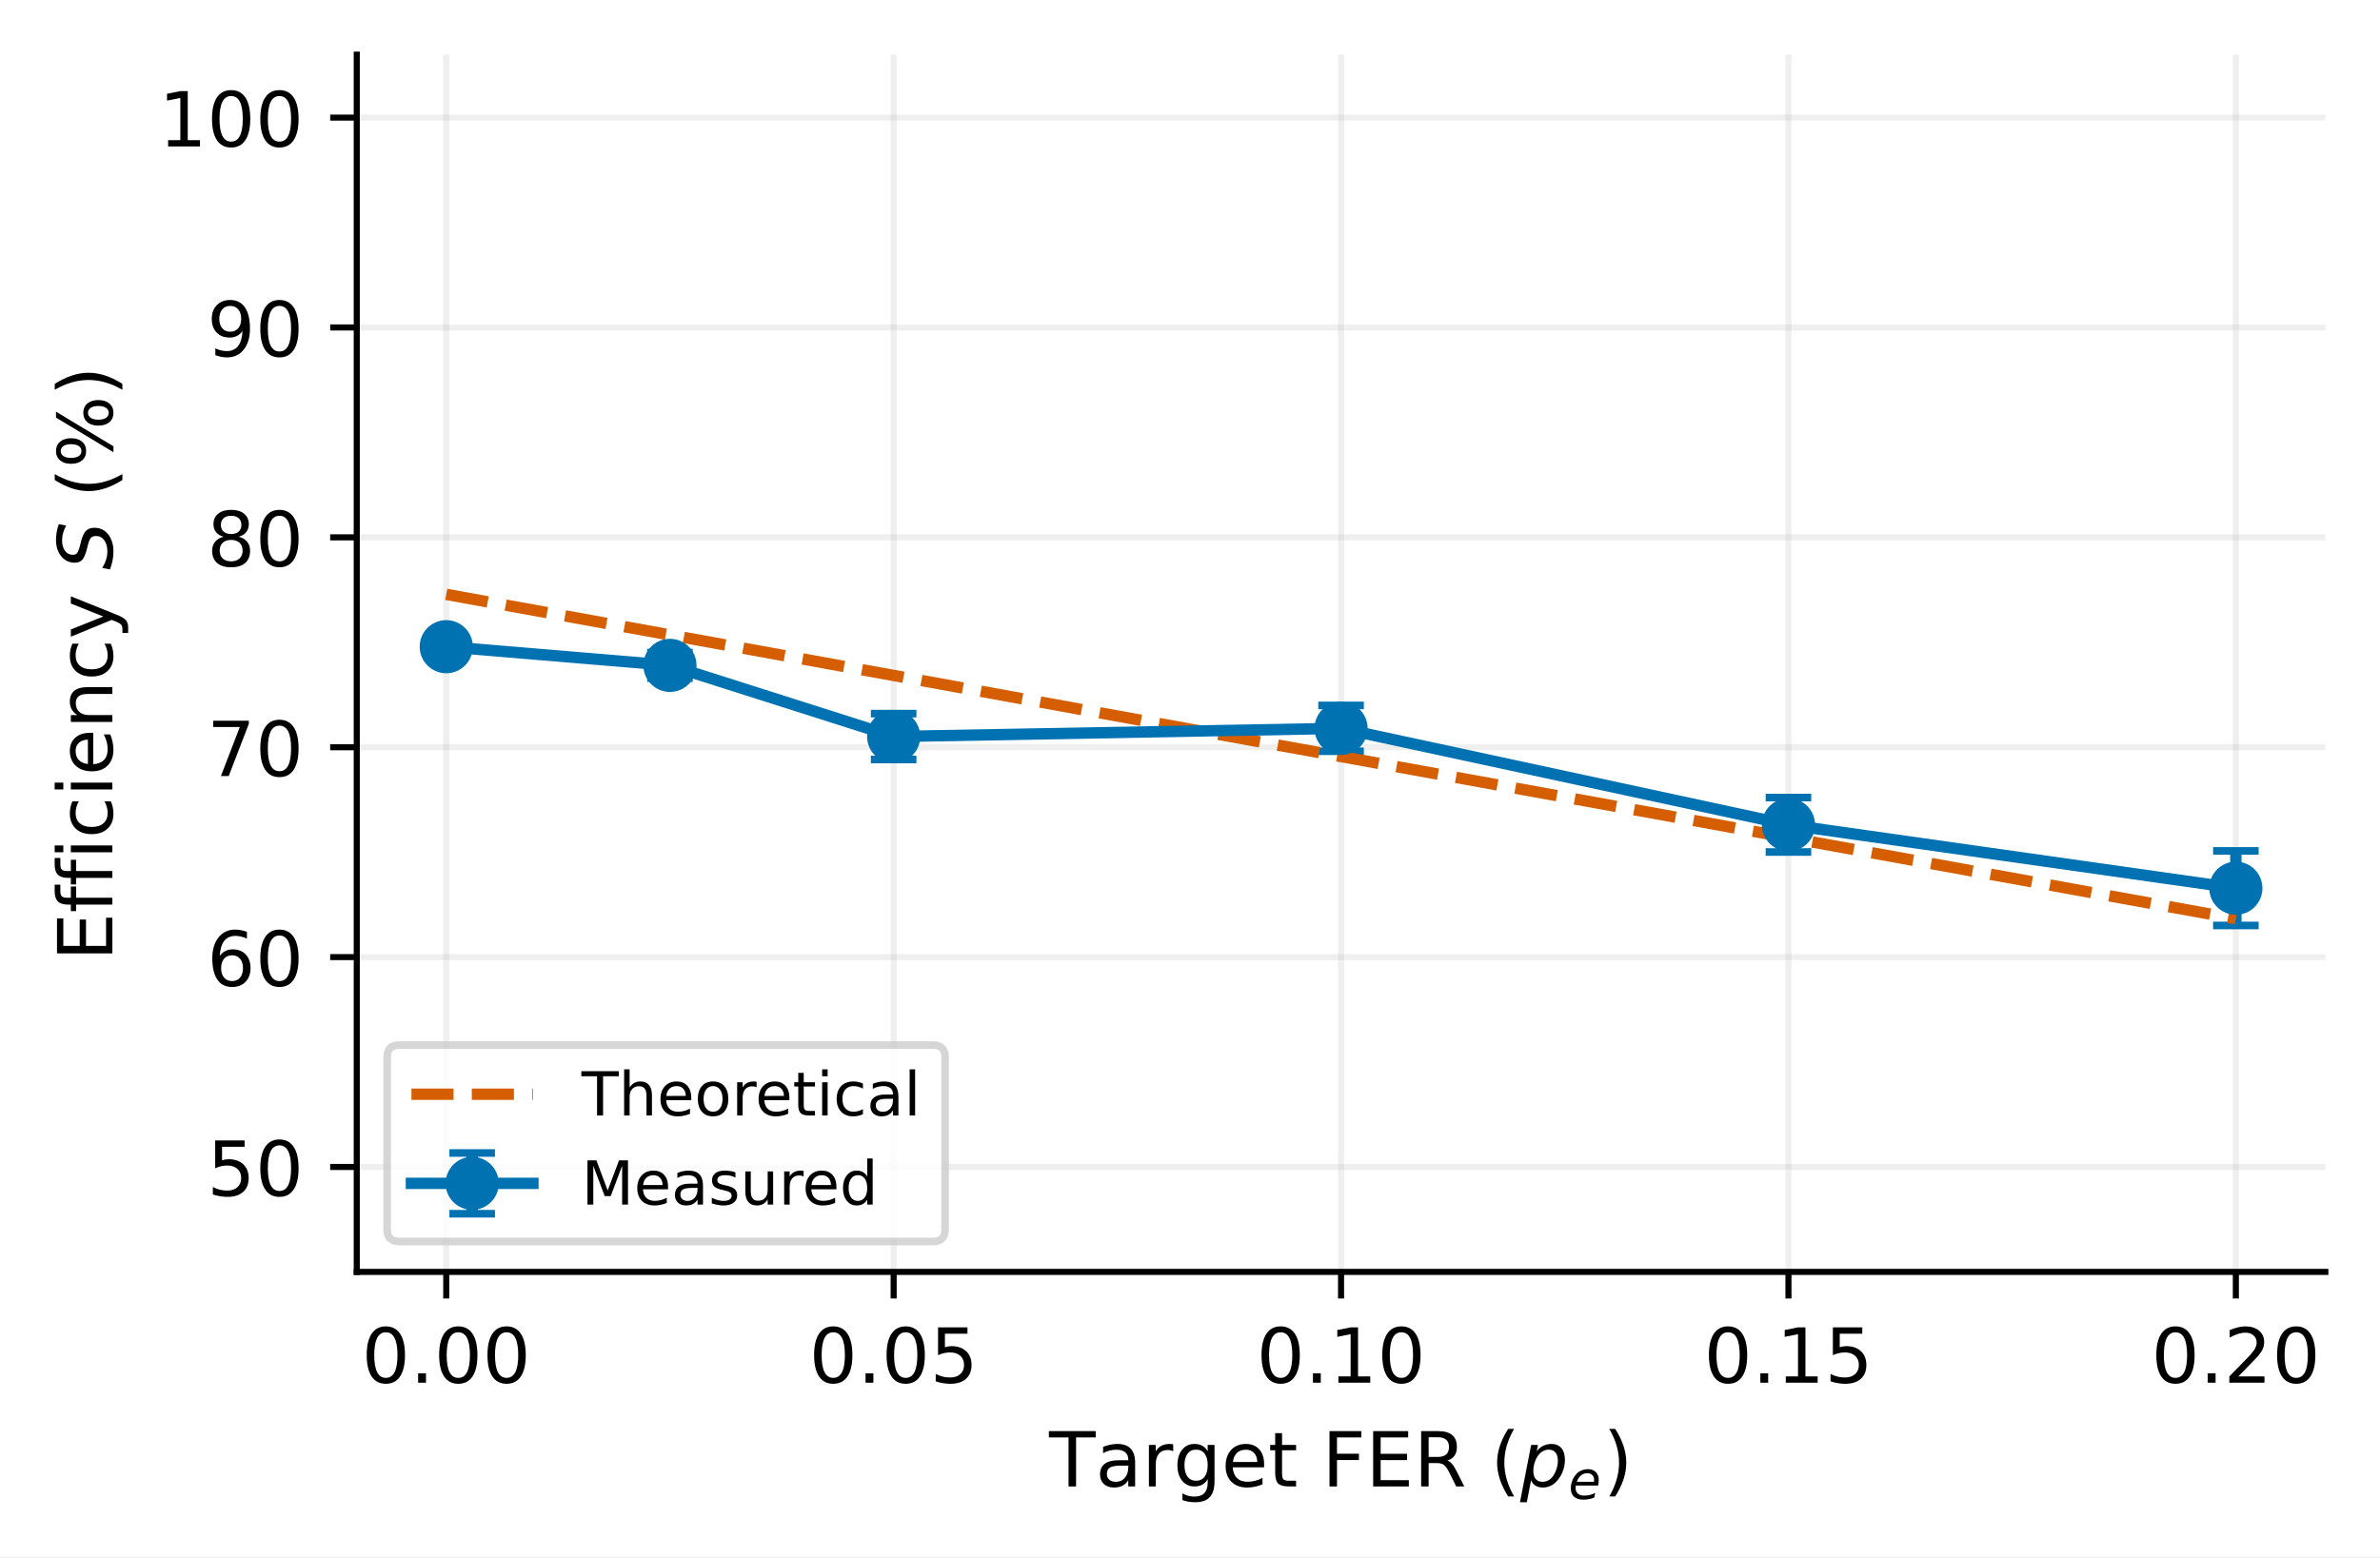
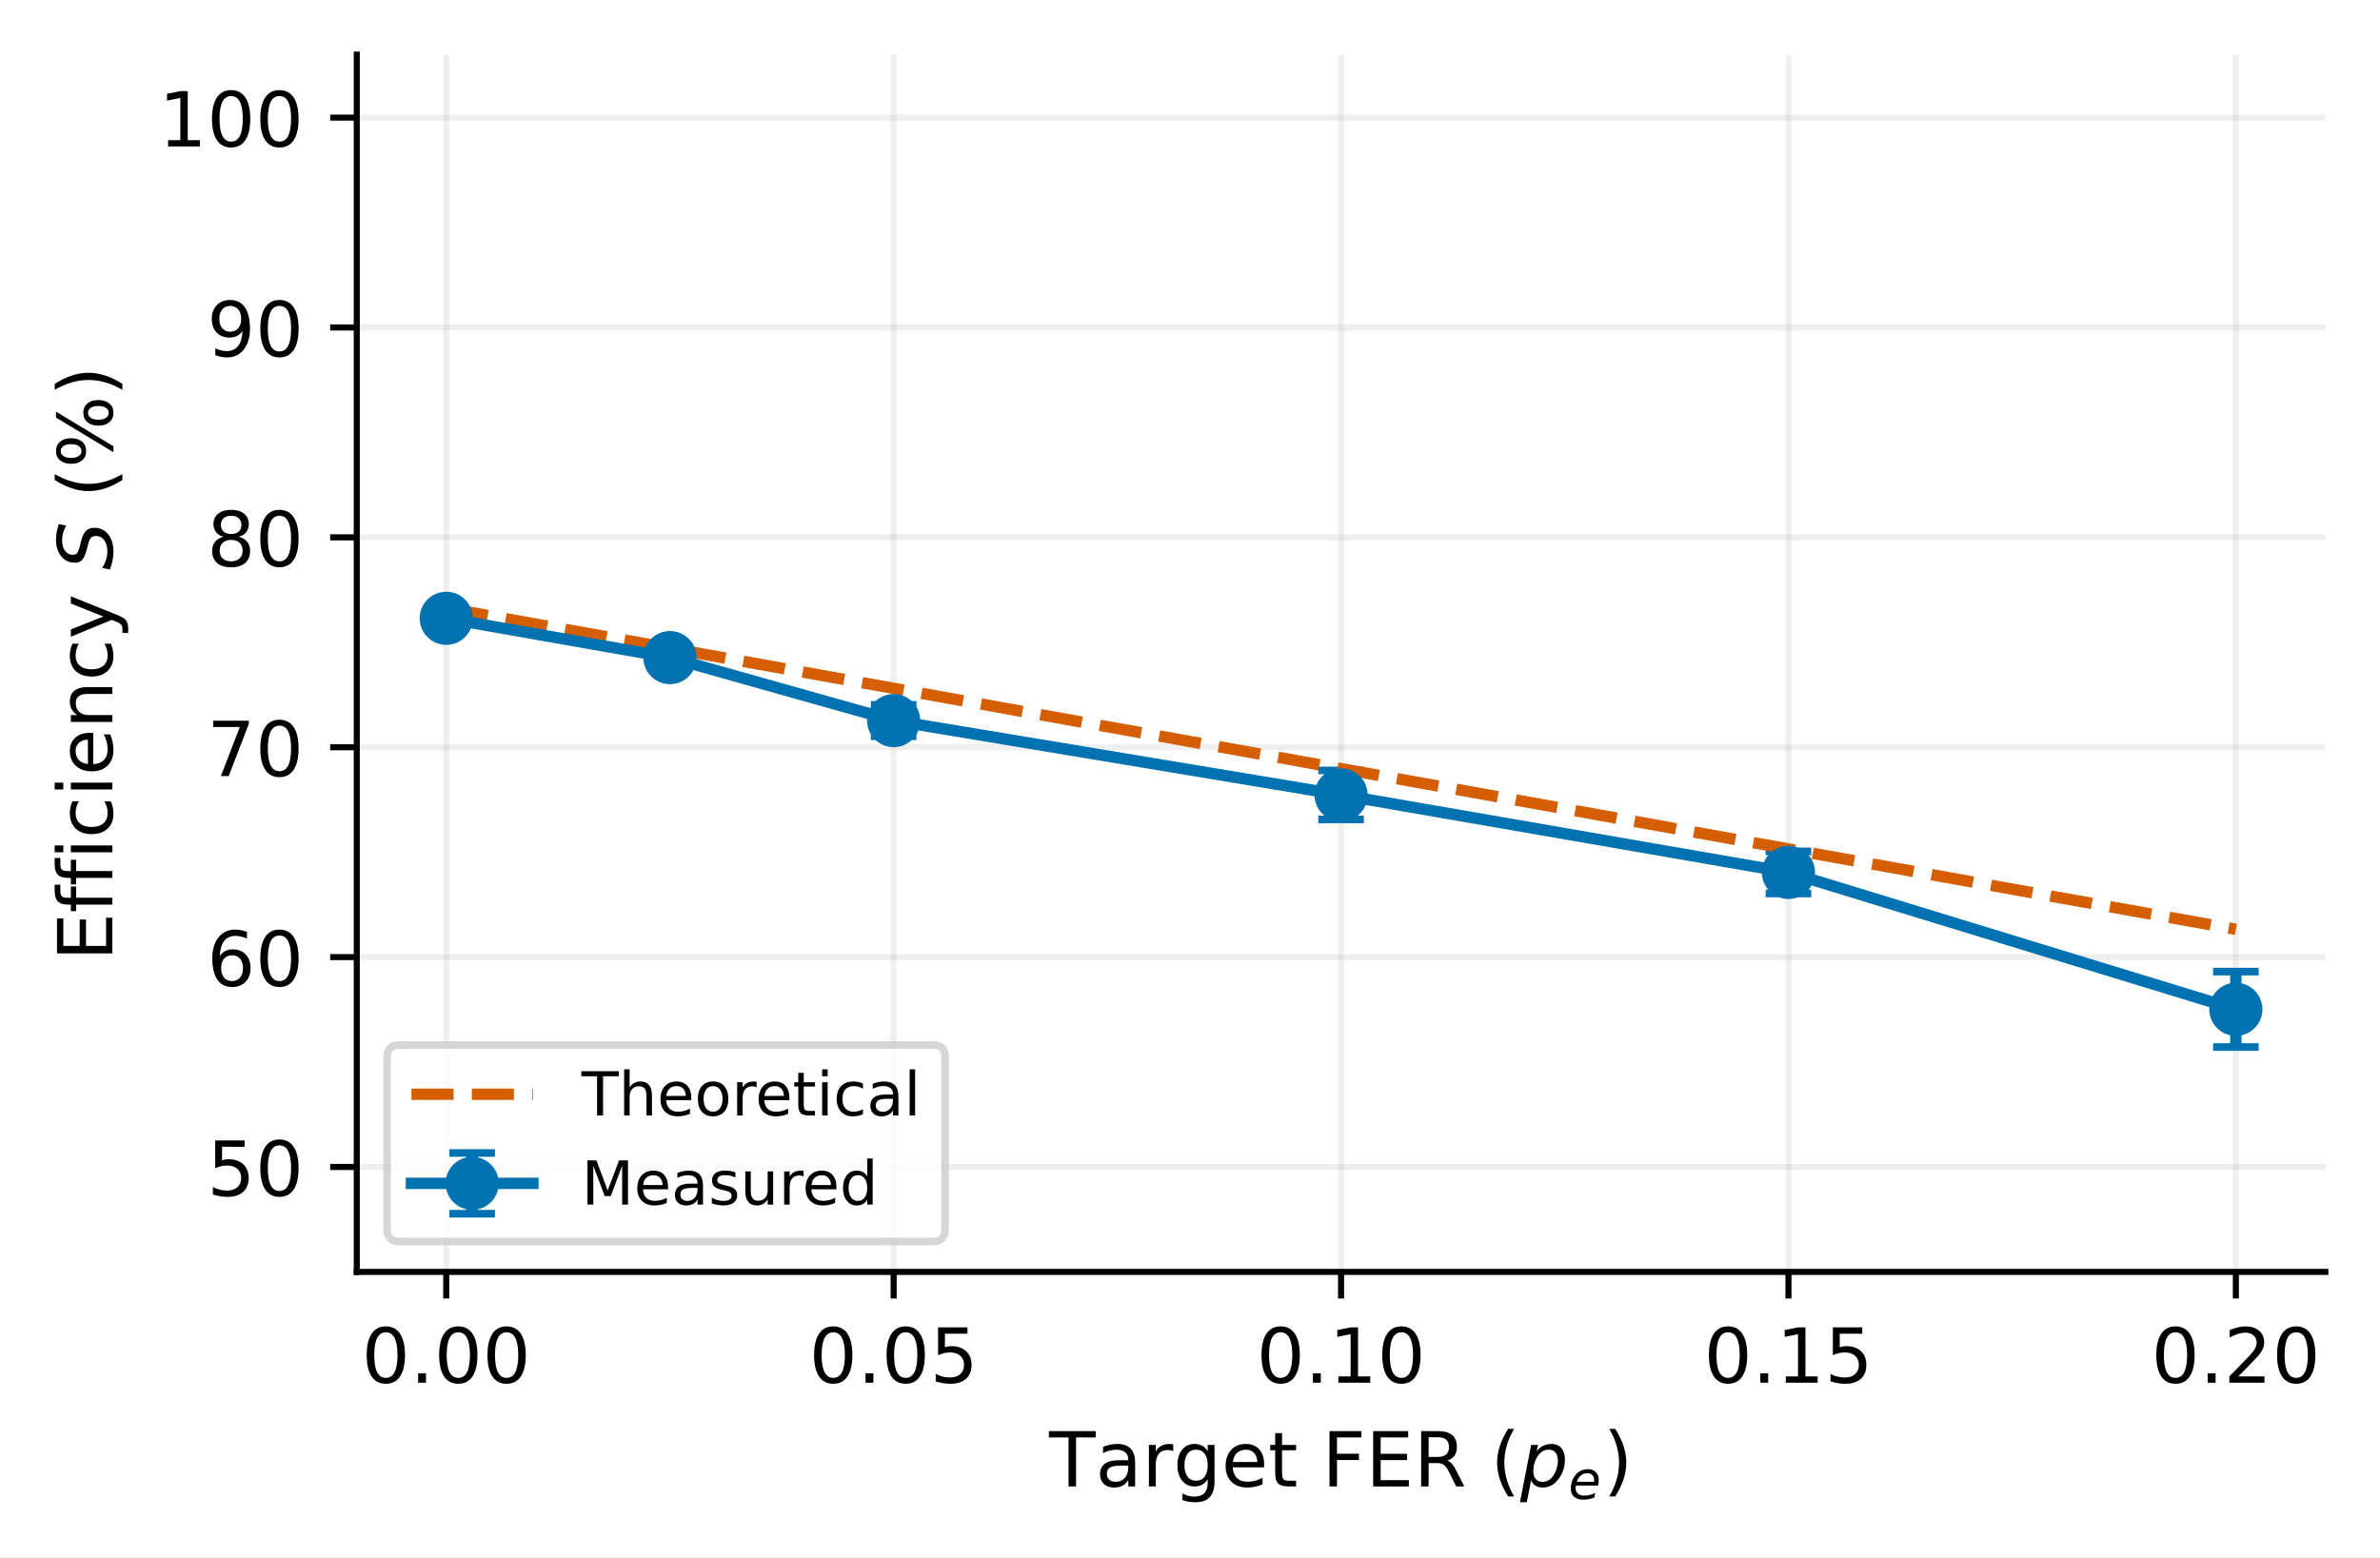
<svg xmlns="http://www.w3.org/2000/svg" xmlns:xlink="http://www.w3.org/1999/xlink" width="313.457pt" height="205.138pt" viewBox="0 0 313.457 205.138" version="1.1">
  <defs>
    <style type="text/css">*{stroke-linejoin: round; stroke-linecap: butt}</style>
  </defs>
  <g id="figure_1">
    <g id="patch_1">
      <path d="M 0 205.138  L 313.457 205.138  L 313.457 0  L 0 0  z " style="fill: #ffffff" />
    </g>
    <g id="axes_1">
      <g id="patch_2">
        <path d="M 46.987 167.56  L 306.257 167.56  L 306.257 7.2  L 46.987 7.2  z " style="fill: #ffffff" />
      </g>
      <g id="matplotlib.axis_1">
        <g id="xtick_1">
          <g id="line2d_1">
-             <path d="M 58.773 167.56  L 58.773 7.2  " clip-path="url(#p3c7dd6ff1c)" style="fill: none; stroke: #b0b0b0; stroke-opacity: 0.2; stroke-width: 0.8; stroke-linecap: square" />
+             <path d="M 58.773 167.56  L 58.773 7.2  " clip-path="url(#p3f357b6ea9)" style="fill: none; stroke: #b0b0b0; stroke-opacity: 0.2; stroke-width: 0.8; stroke-linecap: square" />
          </g>
          <g id="line2d_2">
            <defs>
-               <path id="md8be011fd2" d="M 0 0  L 0 3.5  " style="stroke: #000000; stroke-width: 0.8" />
-             </defs>
-             <g>
-               <use xlink:href="#md8be011fd2" x="58.773" y="167.56" style="stroke: #000000; stroke-width: 0.8" />
+               <path id="m60a1eb94f0" d="M 0 0  L 0 3.5  " style="stroke: #000000; stroke-width: 0.8" />
+             </defs>
+             <g>
+               <use xlink:href="#m60a1eb94f0" x="58.773" y="167.56" style="stroke: #000000; stroke-width: 0.8" />
            </g>
          </g>
          <g id="text_1">
            <g transform="translate(47.63969 182.1584) scale(0.1 -0.1)">
              <defs>
                <path id="DejaVuSans-30" d="M 2034 4250  Q 1547 4250 1301 3770  Q 1056 3291 1056 2328  Q 1056 1369 1301 889  Q 1547 409 2034 409  Q 2525 409 2770 889  Q 3016 1369 3016 2328  Q 3016 3291 2770 3770  Q 2525 4250 2034 4250  z M 2034 4750  Q 2819 4750 3233 4129  Q 3647 3509 3647 2328  Q 3647 1150 3233 529  Q 2819 -91 2034 -91  Q 1250 -91 836 529  Q 422 1150 422 2328  Q 422 3509 836 4129  Q 1250 4750 2034 4750  z " transform="scale(0.015625)" />
                <path id="DejaVuSans-2e" d="M 684 794  L 1344 794  L 1344 0  L 684 0  L 684 794  z " transform="scale(0.015625)" />
              </defs>
              <use xlink:href="#DejaVuSans-30" />
              <use xlink:href="#DejaVuSans-2e" x="63.623" />
              <use xlink:href="#DejaVuSans-30" x="95.41" />
              <use xlink:href="#DejaVuSans-30" x="159.033" />
            </g>
          </g>
        </g>
        <g id="xtick_2">
          <g id="line2d_3">
-             <path d="M 117.698 167.56  L 117.698 7.2  " clip-path="url(#p3c7dd6ff1c)" style="fill: none; stroke: #b0b0b0; stroke-opacity: 0.2; stroke-width: 0.8; stroke-linecap: square" />
+             <path d="M 117.698 167.56  L 117.698 7.2  " clip-path="url(#p3f357b6ea9)" style="fill: none; stroke: #b0b0b0; stroke-opacity: 0.2; stroke-width: 0.8; stroke-linecap: square" />
          </g>
          <g id="line2d_4">
            <g>
-               <use xlink:href="#md8be011fd2" x="117.698" y="167.56" style="stroke: #000000; stroke-width: 0.8" />
+               <use xlink:href="#m60a1eb94f0" x="117.698" y="167.56" style="stroke: #000000; stroke-width: 0.8" />
            </g>
          </g>
          <g id="text_2">
            <g transform="translate(106.5647 182.1584) scale(0.1 -0.1)">
              <defs>
                <path id="DejaVuSans-35" d="M 691 4666  L 3169 4666  L 3169 4134  L 1269 4134  L 1269 2991  Q 1406 3038 1543 3061  Q 1681 3084 1819 3084  Q 2600 3084 3056 2656  Q 3513 2228 3513 1497  Q 3513 744 3044 326  Q 2575 -91 1722 -91  Q 1428 -91 1123 -41  Q 819 9 494 109  L 494 744  Q 775 591 1075 516  Q 1375 441 1709 441  Q 2250 441 2565 725  Q 2881 1009 2881 1497  Q 2881 1984 2565 2268  Q 2250 2553 1709 2553  Q 1456 2553 1204 2497  Q 953 2441 691 2322  L 691 4666  z " transform="scale(0.015625)" />
              </defs>
              <use xlink:href="#DejaVuSans-30" />
              <use xlink:href="#DejaVuSans-2e" x="63.623" />
              <use xlink:href="#DejaVuSans-30" x="95.41" />
              <use xlink:href="#DejaVuSans-35" x="159.033" />
            </g>
          </g>
        </g>
        <g id="xtick_3">
          <g id="line2d_5">
-             <path d="M 176.623 167.56  L 176.623 7.2  " clip-path="url(#p3c7dd6ff1c)" style="fill: none; stroke: #b0b0b0; stroke-opacity: 0.2; stroke-width: 0.8; stroke-linecap: square" />
+             <path d="M 176.623 167.56  L 176.623 7.2  " clip-path="url(#p3f357b6ea9)" style="fill: none; stroke: #b0b0b0; stroke-opacity: 0.2; stroke-width: 0.8; stroke-linecap: square" />
          </g>
          <g id="line2d_6">
            <g>
-               <use xlink:href="#md8be011fd2" x="176.623" y="167.56" style="stroke: #000000; stroke-width: 0.8" />
+               <use xlink:href="#m60a1eb94f0" x="176.623" y="167.56" style="stroke: #000000; stroke-width: 0.8" />
            </g>
          </g>
          <g id="text_3">
            <g transform="translate(165.4897 182.1584) scale(0.1 -0.1)">
              <defs>
                <path id="DejaVuSans-31" d="M 794 531  L 1825 531  L 1825 4091  L 703 3866  L 703 4441  L 1819 4666  L 2450 4666  L 2450 531  L 3481 531  L 3481 0  L 794 0  L 794 531  z " transform="scale(0.015625)" />
              </defs>
              <use xlink:href="#DejaVuSans-30" />
              <use xlink:href="#DejaVuSans-2e" x="63.623" />
              <use xlink:href="#DejaVuSans-31" x="95.41" />
              <use xlink:href="#DejaVuSans-30" x="159.033" />
            </g>
          </g>
        </g>
        <g id="xtick_4">
          <g id="line2d_7">
-             <path d="M 235.548 167.56  L 235.548 7.2  " clip-path="url(#p3c7dd6ff1c)" style="fill: none; stroke: #b0b0b0; stroke-opacity: 0.2; stroke-width: 0.8; stroke-linecap: square" />
+             <path d="M 235.548 167.56  L 235.548 7.2  " clip-path="url(#p3f357b6ea9)" style="fill: none; stroke: #b0b0b0; stroke-opacity: 0.2; stroke-width: 0.8; stroke-linecap: square" />
          </g>
          <g id="line2d_8">
            <g>
-               <use xlink:href="#md8be011fd2" x="235.548" y="167.56" style="stroke: #000000; stroke-width: 0.8" />
+               <use xlink:href="#m60a1eb94f0" x="235.548" y="167.56" style="stroke: #000000; stroke-width: 0.8" />
            </g>
          </g>
          <g id="text_4">
            <g transform="translate(224.4147 182.1584) scale(0.1 -0.1)">
              <use xlink:href="#DejaVuSans-30" />
              <use xlink:href="#DejaVuSans-2e" x="63.623" />
              <use xlink:href="#DejaVuSans-31" x="95.41" />
              <use xlink:href="#DejaVuSans-35" x="159.033" />
            </g>
          </g>
        </g>
        <g id="xtick_5">
          <g id="line2d_9">
-             <path d="M 294.473 167.56  L 294.473 7.2  " clip-path="url(#p3c7dd6ff1c)" style="fill: none; stroke: #b0b0b0; stroke-opacity: 0.2; stroke-width: 0.8; stroke-linecap: square" />
+             <path d="M 294.473 167.56  L 294.473 7.2  " clip-path="url(#p3f357b6ea9)" style="fill: none; stroke: #b0b0b0; stroke-opacity: 0.2; stroke-width: 0.8; stroke-linecap: square" />
          </g>
          <g id="line2d_10">
            <g>
-               <use xlink:href="#md8be011fd2" x="294.473" y="167.56" style="stroke: #000000; stroke-width: 0.8" />
+               <use xlink:href="#m60a1eb94f0" x="294.473" y="167.56" style="stroke: #000000; stroke-width: 0.8" />
            </g>
          </g>
          <g id="text_5">
            <g transform="translate(283.3397 182.1584) scale(0.1 -0.1)">
              <defs>
                <path id="DejaVuSans-32" d="M 1228 531  L 3431 531  L 3431 0  L 469 0  L 469 531  Q 828 903 1448 1529  Q 2069 2156 2228 2338  Q 2531 2678 2651 2914  Q 2772 3150 2772 3378  Q 2772 3750 2511 3984  Q 2250 4219 1831 4219  Q 1534 4219 1204 4116  Q 875 4013 500 3803  L 500 4441  Q 881 4594 1212 4672  Q 1544 4750 1819 4750  Q 2544 4750 2975 4387  Q 3406 4025 3406 3419  Q 3406 3131 3298 2873  Q 3191 2616 2906 2266  Q 2828 2175 2409 1742  Q 1991 1309 1228 531  z " transform="scale(0.015625)" />
              </defs>
              <use xlink:href="#DejaVuSans-30" />
              <use xlink:href="#DejaVuSans-2e" x="63.623" />
              <use xlink:href="#DejaVuSans-32" x="95.41" />
              <use xlink:href="#DejaVuSans-30" x="159.033" />
            </g>
          </g>
        </g>
        <g id="text_6">
          <g transform="translate(138.1725 195.8381) scale(0.1 -0.1)">
            <defs>
              <path id="DejaVuSans-54" d="M -19 4666  L 3928 4666  L 3928 4134  L 2272 4134  L 2272 0  L 1638 0  L 1638 4134  L -19 4134  L -19 4666  z " transform="scale(0.015625)" />
              <path id="DejaVuSans-61" d="M 2194 1759  Q 1497 1759 1228 1600  Q 959 1441 959 1056  Q 959 750 1161 570  Q 1363 391 1709 391  Q 2188 391 2477 730  Q 2766 1069 2766 1631  L 2766 1759  L 2194 1759  z M 3341 1997  L 3341 0  L 2766 0  L 2766 531  Q 2569 213 2275 61  Q 1981 -91 1556 -91  Q 1019 -91 701 211  Q 384 513 384 1019  Q 384 1609 779 1909  Q 1175 2209 1959 2209  L 2766 2209  L 2766 2266  Q 2766 2663 2505 2880  Q 2244 3097 1772 3097  Q 1472 3097 1187 3025  Q 903 2953 641 2809  L 641 3341  Q 956 3463 1253 3523  Q 1550 3584 1831 3584  Q 2591 3584 2966 3190  Q 3341 2797 3341 1997  z " transform="scale(0.015625)" />
              <path id="DejaVuSans-72" d="M 2631 2963  Q 2534 3019 2420 3045  Q 2306 3072 2169 3072  Q 1681 3072 1420 2755  Q 1159 2438 1159 1844  L 1159 0  L 581 0  L 581 3500  L 1159 3500  L 1159 2956  Q 1341 3275 1631 3429  Q 1922 3584 2338 3584  Q 2397 3584 2469 3576  Q 2541 3569 2628 3553  L 2631 2963  z " transform="scale(0.015625)" />
              <path id="DejaVuSans-67" d="M 2906 1791  Q 2906 2416 2648 2759  Q 2391 3103 1925 3103  Q 1463 3103 1205 2759  Q 947 2416 947 1791  Q 947 1169 1205 825  Q 1463 481 1925 481  Q 2391 481 2648 825  Q 2906 1169 2906 1791  z M 3481 434  Q 3481 -459 3084 -895  Q 2688 -1331 1869 -1331  Q 1566 -1331 1297 -1286  Q 1028 -1241 775 -1147  L 775 -588  Q 1028 -725 1275 -790  Q 1522 -856 1778 -856  Q 2344 -856 2625 -561  Q 2906 -266 2906 331  L 2906 616  Q 2728 306 2450 153  Q 2172 0 1784 0  Q 1141 0 747 490  Q 353 981 353 1791  Q 353 2603 747 3093  Q 1141 3584 1784 3584  Q 2172 3584 2450 3431  Q 2728 3278 2906 2969  L 2906 3500  L 3481 3500  L 3481 434  z " transform="scale(0.015625)" />
              <path id="DejaVuSans-65" d="M 3597 1894  L 3597 1613  L 953 1613  Q 991 1019 1311 708  Q 1631 397 2203 397  Q 2534 397 2845 478  Q 3156 559 3463 722  L 3463 178  Q 3153 47 2828 -22  Q 2503 -91 2169 -91  Q 1331 -91 842 396  Q 353 884 353 1716  Q 353 2575 817 3079  Q 1281 3584 2069 3584  Q 2775 3584 3186 3129  Q 3597 2675 3597 1894  z M 3022 2063  Q 3016 2534 2758 2815  Q 2500 3097 2075 3097  Q 1594 3097 1305 2825  Q 1016 2553 972 2059  L 3022 2063  z " transform="scale(0.015625)" />
              <path id="DejaVuSans-74" d="M 1172 4494  L 1172 3500  L 2356 3500  L 2356 3053  L 1172 3053  L 1172 1153  Q 1172 725 1289 603  Q 1406 481 1766 481  L 2356 481  L 2356 0  L 1766 0  Q 1100 0 847 248  Q 594 497 594 1153  L 594 3053  L 172 3053  L 172 3500  L 594 3500  L 594 4494  L 1172 4494  z " transform="scale(0.015625)" />
              <path id="DejaVuSans-20" transform="scale(0.015625)" />
              <path id="DejaVuSans-46" d="M 628 4666  L 3309 4666  L 3309 4134  L 1259 4134  L 1259 2759  L 3109 2759  L 3109 2228  L 1259 2228  L 1259 0  L 628 0  L 628 4666  z " transform="scale(0.015625)" />
              <path id="DejaVuSans-45" d="M 628 4666  L 3578 4666  L 3578 4134  L 1259 4134  L 1259 2753  L 3481 2753  L 3481 2222  L 1259 2222  L 1259 531  L 3634 531  L 3634 0  L 628 0  L 628 4666  z " transform="scale(0.015625)" />
              <path id="DejaVuSans-52" d="M 2841 2188  Q 3044 2119 3236 1894  Q 3428 1669 3622 1275  L 4263 0  L 3584 0  L 2988 1197  Q 2756 1666 2539 1819  Q 2322 1972 1947 1972  L 1259 1972  L 1259 0  L 628 0  L 628 4666  L 2053 4666  Q 2853 4666 3247 4331  Q 3641 3997 3641 3322  Q 3641 2881 3436 2590  Q 3231 2300 2841 2188  z M 1259 4147  L 1259 2491  L 2053 2491  Q 2509 2491 2742 2702  Q 2975 2913 2975 3322  Q 2975 3731 2742 3939  Q 2509 4147 2053 4147  L 1259 4147  z " transform="scale(0.015625)" />
              <path id="DejaVuSans-28" d="M 1984 4856  Q 1566 4138 1362 3434  Q 1159 2731 1159 2009  Q 1159 1288 1364 580  Q 1569 -128 1984 -844  L 1484 -844  Q 1016 -109 783 600  Q 550 1309 550 2009  Q 550 2706 781 3412  Q 1013 4119 1484 4856  L 1984 4856  z " transform="scale(0.015625)" />
              <path id="DejaVuSans-Oblique-70" d="M 3175 2156  Q 3175 2616 2975 2859  Q 2775 3103 2400 3103  Q 2144 3103 1911 2972  Q 1678 2841 1497 2591  Q 1319 2344 1212 1994  Q 1106 1644 1106 1300  Q 1106 863 1306 627  Q 1506 391 1875 391  Q 2147 391 2380 519  Q 2613 647 2778 891  Q 2956 1147 3065 1494  Q 3175 1841 3175 2156  z M 1394 2969  Q 1625 3272 1939 3428  Q 2253 3584 2638 3584  Q 3175 3584 3472 3232  Q 3769 2881 3769 2247  Q 3769 1728 3584 1258  Q 3400 788 3053 416  Q 2822 169 2531 39  Q 2241 -91 1919 -91  Q 1547 -91 1294 64  Q 1041 219 916 525  L 556 -1331  L -19 -1331  L 922 3500  L 1497 3500  L 1394 2969  z " transform="scale(0.015625)" />
              <path id="DejaVuSans-Oblique-65" d="M 3078 2063  Q 3088 2113 3092 2166  Q 3097 2219 3097 2272  Q 3097 2653 2873 2875  Q 2650 3097 2266 3097  Q 1838 3097 1509 2826  Q 1181 2556 1013 2059  L 3078 2063  z M 3578 1613  L 903 1613  Q 884 1494 878 1425  Q 872 1356 872 1306  Q 872 872 1139 634  Q 1406 397 1894 397  Q 2269 397 2603 481  Q 2938 566 3225 728  L 3116 159  Q 2806 34 2476 -28  Q 2147 -91 1806 -91  Q 1078 -91 686 257  Q 294 606 294 1247  Q 294 1794 489 2264  Q 684 2734 1063 3103  Q 1306 3334 1642 3459  Q 1978 3584 2356 3584  Q 2950 3584 3301 3228  Q 3653 2872 3653 2272  Q 3653 2128 3634 1964  Q 3616 1800 3578 1613  z " transform="scale(0.015625)" />
              <path id="DejaVuSans-29" d="M 513 4856  L 1013 4856  Q 1481 4119 1714 3412  Q 1947 2706 1947 2009  Q 1947 1309 1714 600  Q 1481 -109 1013 -844  L 513 -844  Q 928 -128 1133 580  Q 1338 1288 1338 2009  Q 1338 2731 1133 3434  Q 928 4138 513 4856  z " transform="scale(0.015625)" />
            </defs>
            <use xlink:href="#DejaVuSans-54" transform="translate(0 0.125)" />
            <use xlink:href="#DejaVuSans-61" transform="translate(61.08398 0.125)" />
            <use xlink:href="#DejaVuSans-72" transform="translate(122.3633 0.125)" />
            <use xlink:href="#DejaVuSans-67" transform="translate(163.4766 0.125)" />
            <use xlink:href="#DejaVuSans-65" transform="translate(226.9531 0.125)" />
            <use xlink:href="#DejaVuSans-74" transform="translate(288.4766 0.125)" />
            <use xlink:href="#DejaVuSans-20" transform="translate(327.6855 0.125)" />
            <use xlink:href="#DejaVuSans-46" transform="translate(359.4727 0.125)" />
            <use xlink:href="#DejaVuSans-45" transform="translate(416.9922 0.125)" />
            <use xlink:href="#DejaVuSans-52" transform="translate(480.1758 0.125)" />
            <use xlink:href="#DejaVuSans-20" transform="translate(549.6582 0.125)" />
            <use xlink:href="#DejaVuSans-28" transform="translate(581.4453 0.125)" />
            <use xlink:href="#DejaVuSans-Oblique-70" transform="translate(620.459 0.125)" />
            <use xlink:href="#DejaVuSans-Oblique-65" transform="translate(683.9355 -16.28125) scale(0.7)" />
            <use xlink:href="#DejaVuSans-29" transform="translate(729.7363 0.125)" />
          </g>
        </g>
      </g>
      <g id="matplotlib.axis_2">
        <g id="ytick_1">
          <g id="line2d_11">
-             <path d="M 46.987 153.736  L 306.257 153.736  " clip-path="url(#p3c7dd6ff1c)" style="fill: none; stroke: #b0b0b0; stroke-opacity: 0.2; stroke-width: 0.8; stroke-linecap: square" />
+             <path d="M 46.987 153.736  L 306.257 153.736  " clip-path="url(#p3f357b6ea9)" style="fill: none; stroke: #b0b0b0; stroke-opacity: 0.2; stroke-width: 0.8; stroke-linecap: square" />
          </g>
          <g id="line2d_12">
            <defs>
-               <path id="m9f6d756b06" d="M 0 0  L -3.5 0  " style="stroke: #000000; stroke-width: 0.8" />
-             </defs>
-             <g>
-               <use xlink:href="#m9f6d756b06" x="46.987" y="153.736" style="stroke: #000000; stroke-width: 0.8" />
+               <path id="mb8bfa73dc5" d="M 0 0  L -3.5 0  " style="stroke: #000000; stroke-width: 0.8" />
+             </defs>
+             <g>
+               <use xlink:href="#mb8bfa73dc5" x="46.987" y="153.736" style="stroke: #000000; stroke-width: 0.8" />
            </g>
          </g>
          <g id="text_7">
            <g transform="translate(27.2625 157.5351) scale(0.1 -0.1)">
              <use xlink:href="#DejaVuSans-35" />
              <use xlink:href="#DejaVuSans-30" x="63.623" />
            </g>
          </g>
        </g>
        <g id="ytick_2">
          <g id="line2d_13">
-             <path d="M 46.987 126.088  L 306.257 126.088  " clip-path="url(#p3c7dd6ff1c)" style="fill: none; stroke: #b0b0b0; stroke-opacity: 0.2; stroke-width: 0.8; stroke-linecap: square" />
+             <path d="M 46.987 126.088  L 306.257 126.088  " clip-path="url(#p3f357b6ea9)" style="fill: none; stroke: #b0b0b0; stroke-opacity: 0.2; stroke-width: 0.8; stroke-linecap: square" />
          </g>
          <g id="line2d_14">
            <g>
-               <use xlink:href="#m9f6d756b06" x="46.987" y="126.088" style="stroke: #000000; stroke-width: 0.8" />
+               <use xlink:href="#mb8bfa73dc5" x="46.987" y="126.088" style="stroke: #000000; stroke-width: 0.8" />
            </g>
          </g>
          <g id="text_8">
            <g transform="translate(27.2625 129.8868) scale(0.1 -0.1)">
              <defs>
                <path id="DejaVuSans-36" d="M 2113 2584  Q 1688 2584 1439 2293  Q 1191 2003 1191 1497  Q 1191 994 1439 701  Q 1688 409 2113 409  Q 2538 409 2786 701  Q 3034 994 3034 1497  Q 3034 2003 2786 2293  Q 2538 2584 2113 2584  z M 3366 4563  L 3366 3988  Q 3128 4100 2886 4159  Q 2644 4219 2406 4219  Q 1781 4219 1451 3797  Q 1122 3375 1075 2522  Q 1259 2794 1537 2939  Q 1816 3084 2150 3084  Q 2853 3084 3261 2657  Q 3669 2231 3669 1497  Q 3669 778 3244 343  Q 2819 -91 2113 -91  Q 1303 -91 875 529  Q 447 1150 447 2328  Q 447 3434 972 4092  Q 1497 4750 2381 4750  Q 2619 4750 2861 4703  Q 3103 4656 3366 4563  z " transform="scale(0.015625)" />
              </defs>
              <use xlink:href="#DejaVuSans-36" />
              <use xlink:href="#DejaVuSans-30" x="63.623" />
            </g>
          </g>
        </g>
        <g id="ytick_3">
          <g id="line2d_15">
-             <path d="M 46.987 98.439  L 306.257 98.439  " clip-path="url(#p3c7dd6ff1c)" style="fill: none; stroke: #b0b0b0; stroke-opacity: 0.2; stroke-width: 0.8; stroke-linecap: square" />
+             <path d="M 46.987 98.439  L 306.257 98.439  " clip-path="url(#p3f357b6ea9)" style="fill: none; stroke: #b0b0b0; stroke-opacity: 0.2; stroke-width: 0.8; stroke-linecap: square" />
          </g>
          <g id="line2d_16">
            <g>
-               <use xlink:href="#m9f6d756b06" x="46.987" y="98.439" style="stroke: #000000; stroke-width: 0.8" />
+               <use xlink:href="#mb8bfa73dc5" x="46.987" y="98.439" style="stroke: #000000; stroke-width: 0.8" />
            </g>
          </g>
          <g id="text_9">
            <g transform="translate(27.2625 102.2385) scale(0.1 -0.1)">
              <defs>
                <path id="DejaVuSans-37" d="M 525 4666  L 3525 4666  L 3525 4397  L 1831 0  L 1172 0  L 2766 4134  L 525 4134  L 525 4666  z " transform="scale(0.015625)" />
              </defs>
              <use xlink:href="#DejaVuSans-37" />
              <use xlink:href="#DejaVuSans-30" x="63.623" />
            </g>
          </g>
        </g>
        <g id="ytick_4">
          <g id="line2d_17">
-             <path d="M 46.987 70.791  L 306.257 70.791  " clip-path="url(#p3c7dd6ff1c)" style="fill: none; stroke: #b0b0b0; stroke-opacity: 0.2; stroke-width: 0.8; stroke-linecap: square" />
+             <path d="M 46.987 70.791  L 306.257 70.791  " clip-path="url(#p3f357b6ea9)" style="fill: none; stroke: #b0b0b0; stroke-opacity: 0.2; stroke-width: 0.8; stroke-linecap: square" />
          </g>
          <g id="line2d_18">
            <g>
-               <use xlink:href="#m9f6d756b06" x="46.987" y="70.791" style="stroke: #000000; stroke-width: 0.8" />
+               <use xlink:href="#mb8bfa73dc5" x="46.987" y="70.791" style="stroke: #000000; stroke-width: 0.8" />
            </g>
          </g>
          <g id="text_10">
            <g transform="translate(27.2625 74.59025) scale(0.1 -0.1)">
              <defs>
                <path id="DejaVuSans-38" d="M 2034 2216  Q 1584 2216 1326 1975  Q 1069 1734 1069 1313  Q 1069 891 1326 650  Q 1584 409 2034 409  Q 2484 409 2743 651  Q 3003 894 3003 1313  Q 3003 1734 2745 1975  Q 2488 2216 2034 2216  z M 1403 2484  Q 997 2584 770 2862  Q 544 3141 544 3541  Q 544 4100 942 4425  Q 1341 4750 2034 4750  Q 2731 4750 3128 4425  Q 3525 4100 3525 3541  Q 3525 3141 3298 2862  Q 3072 2584 2669 2484  Q 3125 2378 3379 2068  Q 3634 1759 3634 1313  Q 3634 634 3220 271  Q 2806 -91 2034 -91  Q 1263 -91 848 271  Q 434 634 434 1313  Q 434 1759 690 2068  Q 947 2378 1403 2484  z M 1172 3481  Q 1172 3119 1398 2916  Q 1625 2713 2034 2713  Q 2441 2713 2670 2916  Q 2900 3119 2900 3481  Q 2900 3844 2670 4047  Q 2441 4250 2034 4250  Q 1625 4250 1398 4047  Q 1172 3844 1172 3481  z " transform="scale(0.015625)" />
              </defs>
              <use xlink:href="#DejaVuSans-38" />
              <use xlink:href="#DejaVuSans-30" x="63.623" />
            </g>
          </g>
        </g>
        <g id="ytick_5">
          <g id="line2d_19">
-             <path d="M 46.987 43.143  L 306.257 43.143  " clip-path="url(#p3c7dd6ff1c)" style="fill: none; stroke: #b0b0b0; stroke-opacity: 0.2; stroke-width: 0.8; stroke-linecap: square" />
+             <path d="M 46.987 43.143  L 306.257 43.143  " clip-path="url(#p3f357b6ea9)" style="fill: none; stroke: #b0b0b0; stroke-opacity: 0.2; stroke-width: 0.8; stroke-linecap: square" />
          </g>
          <g id="line2d_20">
            <g>
-               <use xlink:href="#m9f6d756b06" x="46.987" y="43.143" style="stroke: #000000; stroke-width: 0.8" />
+               <use xlink:href="#mb8bfa73dc5" x="46.987" y="43.143" style="stroke: #000000; stroke-width: 0.8" />
            </g>
          </g>
          <g id="text_11">
            <g transform="translate(27.2625 46.94198) scale(0.1 -0.1)">
              <defs>
                <path id="DejaVuSans-39" d="M 703 97  L 703 672  Q 941 559 1184 500  Q 1428 441 1663 441  Q 2288 441 2617 861  Q 2947 1281 2994 2138  Q 2813 1869 2534 1725  Q 2256 1581 1919 1581  Q 1219 1581 811 2004  Q 403 2428 403 3163  Q 403 3881 828 4315  Q 1253 4750 1959 4750  Q 2769 4750 3195 4129  Q 3622 3509 3622 2328  Q 3622 1225 3098 567  Q 2575 -91 1691 -91  Q 1453 -91 1209 -44  Q 966 3 703 97  z M 1959 2075  Q 2384 2075 2632 2365  Q 2881 2656 2881 3163  Q 2881 3666 2632 3958  Q 2384 4250 1959 4250  Q 1534 4250 1286 3958  Q 1038 3666 1038 3163  Q 1038 2656 1286 2365  Q 1534 2075 1959 2075  z " transform="scale(0.015625)" />
              </defs>
              <use xlink:href="#DejaVuSans-39" />
              <use xlink:href="#DejaVuSans-30" x="63.623" />
            </g>
          </g>
        </g>
        <g id="ytick_6">
          <g id="line2d_21">
-             <path d="M 46.987 15.494  L 306.257 15.494  " clip-path="url(#p3c7dd6ff1c)" style="fill: none; stroke: #b0b0b0; stroke-opacity: 0.2; stroke-width: 0.8; stroke-linecap: square" />
+             <path d="M 46.987 15.494  L 306.257 15.494  " clip-path="url(#p3f357b6ea9)" style="fill: none; stroke: #b0b0b0; stroke-opacity: 0.2; stroke-width: 0.8; stroke-linecap: square" />
          </g>
          <g id="line2d_22">
            <g>
-               <use xlink:href="#m9f6d756b06" x="46.987" y="15.494" style="stroke: #000000; stroke-width: 0.8" />
+               <use xlink:href="#mb8bfa73dc5" x="46.987" y="15.494" style="stroke: #000000; stroke-width: 0.8" />
            </g>
          </g>
          <g id="text_12">
            <g transform="translate(20.9 19.2937) scale(0.1 -0.1)">
              <use xlink:href="#DejaVuSans-31" />
              <use xlink:href="#DejaVuSans-30" x="63.623" />
              <use xlink:href="#DejaVuSans-30" x="127.246" />
            </g>
          </g>
        </g>
        <g id="text_13">
          <g transform="translate(14.8 126.58) rotate(-90) scale(0.1 -0.1)">
            <defs>
              <path id="DejaVuSans-66" d="M 2375 4863  L 2375 4384  L 1825 4384  Q 1516 4384 1395 4259  Q 1275 4134 1275 3809  L 1275 3500  L 2222 3500  L 2222 3053  L 1275 3053  L 1275 0  L 697 0  L 697 3053  L 147 3053  L 147 3500  L 697 3500  L 697 3744  Q 697 4328 969 4595  Q 1241 4863 1831 4863  L 2375 4863  z " transform="scale(0.015625)" />
              <path id="DejaVuSans-69" d="M 603 3500  L 1178 3500  L 1178 0  L 603 0  L 603 3500  z M 603 4863  L 1178 4863  L 1178 4134  L 603 4134  L 603 4863  z " transform="scale(0.015625)" />
              <path id="DejaVuSans-63" d="M 3122 3366  L 3122 2828  Q 2878 2963 2633 3030  Q 2388 3097 2138 3097  Q 1578 3097 1268 2742  Q 959 2388 959 1747  Q 959 1106 1268 751  Q 1578 397 2138 397  Q 2388 397 2633 464  Q 2878 531 3122 666  L 3122 134  Q 2881 22 2623 -34  Q 2366 -91 2075 -91  Q 1284 -91 818 406  Q 353 903 353 1747  Q 353 2603 823 3093  Q 1294 3584 2113 3584  Q 2378 3584 2631 3529  Q 2884 3475 3122 3366  z " transform="scale(0.015625)" />
              <path id="DejaVuSans-6e" d="M 3513 2113  L 3513 0  L 2938 0  L 2938 2094  Q 2938 2591 2744 2837  Q 2550 3084 2163 3084  Q 1697 3084 1428 2787  Q 1159 2491 1159 1978  L 1159 0  L 581 0  L 581 3500  L 1159 3500  L 1159 2956  Q 1366 3272 1645 3428  Q 1925 3584 2291 3584  Q 2894 3584 3203 3211  Q 3513 2838 3513 2113  z " transform="scale(0.015625)" />
              <path id="DejaVuSans-79" d="M 2059 -325  Q 1816 -950 1584 -1140  Q 1353 -1331 966 -1331  L 506 -1331  L 506 -850  L 844 -850  Q 1081 -850 1212 -737  Q 1344 -625 1503 -206  L 1606 56  L 191 3500  L 800 3500  L 1894 763  L 2988 3500  L 3597 3500  L 2059 -325  z " transform="scale(0.015625)" />
              <path id="DejaVuSans-Oblique-53" d="M 3859 4513  L 3738 3897  Q 3422 4066 3111 4152  Q 2800 4238 2509 4238  Q 1944 4238 1609 3991  Q 1275 3744 1275 3334  Q 1275 3109 1398 2989  Q 1522 2869 2034 2731  L 2413 2638  Q 3053 2472 3303 2217  Q 3553 1963 3553 1503  Q 3553 797 2998 353  Q 2444 -91 1538 -91  Q 1166 -91 791 -17  Q 416 56 38 206  L 166 856  Q 513 641 861 531  Q 1209 422 1556 422  Q 2147 422 2503 684  Q 2859 947 2859 1369  Q 2859 1650 2717 1795  Q 2575 1941 2106 2059  L 1728 2156  Q 1081 2325 845 2545  Q 609 2766 609 3163  Q 609 3859 1145 4304  Q 1681 4750 2541 4750  Q 2875 4750 3203 4690  Q 3531 4631 3859 4513  z " transform="scale(0.015625)" />
              <path id="DejaVuSans-25" d="M 4653 2053  Q 4381 2053 4226 1822  Q 4072 1591 4072 1178  Q 4072 772 4226 539  Q 4381 306 4653 306  Q 4919 306 5073 539  Q 5228 772 5228 1178  Q 5228 1588 5073 1820  Q 4919 2053 4653 2053  z M 4653 2450  Q 5147 2450 5437 2106  Q 5728 1763 5728 1178  Q 5728 594 5436 251  Q 5144 -91 4653 -91  Q 4153 -91 3862 251  Q 3572 594 3572 1178  Q 3572 1766 3864 2108  Q 4156 2450 4653 2450  z M 1428 4353  Q 1159 4353 1004 4120  Q 850 3888 850 3481  Q 850 3069 1003 2837  Q 1156 2606 1428 2606  Q 1700 2606 1854 2837  Q 2009 3069 2009 3481  Q 2009 3884 1853 4118  Q 1697 4353 1428 4353  z M 4250 4750  L 4750 4750  L 1831 -91  L 1331 -91  L 4250 4750  z M 1428 4750  Q 1922 4750 2215 4408  Q 2509 4066 2509 3481  Q 2509 2891 2217 2550  Q 1925 2209 1428 2209  Q 931 2209 642 2551  Q 353 2894 353 3481  Q 353 4063 643 4406  Q 934 4750 1428 4750  z " transform="scale(0.015625)" />
            </defs>
            <use xlink:href="#DejaVuSans-45" transform="translate(0 0.015625)" />
            <use xlink:href="#DejaVuSans-66" transform="translate(63.18359 0.015625)" />
            <use xlink:href="#DejaVuSans-66" transform="translate(98.38867 0.015625)" />
            <use xlink:href="#DejaVuSans-69" transform="translate(133.5938 0.015625)" />
            <use xlink:href="#DejaVuSans-63" transform="translate(161.377 0.015625)" />
            <use xlink:href="#DejaVuSans-69" transform="translate(216.3574 0.015625)" />
            <use xlink:href="#DejaVuSans-65" transform="translate(244.1406 0.015625)" />
            <use xlink:href="#DejaVuSans-6e" transform="translate(305.6641 0.015625)" />
            <use xlink:href="#DejaVuSans-63" transform="translate(369.043 0.015625)" />
            <use xlink:href="#DejaVuSans-79" transform="translate(424.0234 0.015625)" />
            <use xlink:href="#DejaVuSans-20" transform="translate(483.2031 0.015625)" />
            <use xlink:href="#DejaVuSans-Oblique-53" transform="translate(514.9902 0.015625)" />
            <use xlink:href="#DejaVuSans-20" transform="translate(578.4668 0.015625)" />
            <use xlink:href="#DejaVuSans-28" transform="translate(610.2539 0.015625)" />
            <use xlink:href="#DejaVuSans-25" transform="translate(649.2676 0.015625)" />
            <use xlink:href="#DejaVuSans-29" transform="translate(744.2871 0.015625)" />
          </g>
        </g>
      </g>
      <g id="LineCollection_1">
-         <path d="M 58.773 85.228  L 58.773 85.165  " clip-path="url(#p3c7dd6ff1c)" style="fill: none; stroke: #0072b2; stroke-width: 1.5" />
-         <path d="M 88.235 89.342  L 88.235 85.971  " clip-path="url(#p3c7dd6ff1c)" style="fill: none; stroke: #0072b2; stroke-width: 1.5" />
-         <path d="M 117.698 100.053  L 117.698 94.013  " clip-path="url(#p3c7dd6ff1c)" style="fill: none; stroke: #0072b2; stroke-width: 1.5" />
-         <path d="M 176.623 98.972  L 176.623 92.936  " clip-path="url(#p3c7dd6ff1c)" style="fill: none; stroke: #0072b2; stroke-width: 1.5" />
-         <path d="M 235.548 112.244  L 235.548 105.071  " clip-path="url(#p3c7dd6ff1c)" style="fill: none; stroke: #0072b2; stroke-width: 1.5" />
-         <path d="M 294.473 121.924  L 294.473 112.099  " clip-path="url(#p3c7dd6ff1c)" style="fill: none; stroke: #0072b2; stroke-width: 1.5" />
+         <path d="M 58.773 81.504  L 58.773 81.406  " clip-path="url(#p3f357b6ea9)" style="fill: none; stroke: #0072b2; stroke-width: 1.5" />
+         <path d="M 88.235 88.042  L 88.235 85.224  " clip-path="url(#p3f357b6ea9)" style="fill: none; stroke: #0072b2; stroke-width: 1.5" />
+         <path d="M 117.698 96.999  L 117.698 92.859  " clip-path="url(#p3f357b6ea9)" style="fill: none; stroke: #0072b2; stroke-width: 1.5" />
+         <path d="M 176.623 107.954  L 176.623 101.496  " clip-path="url(#p3f357b6ea9)" style="fill: none; stroke: #0072b2; stroke-width: 1.5" />
+         <path d="M 235.548 117.707  L 235.548 112.162  " clip-path="url(#p3f357b6ea9)" style="fill: none; stroke: #0072b2; stroke-width: 1.5" />
+         <path d="M 294.473 137.939  L 294.473 127.999  " clip-path="url(#p3f357b6ea9)" style="fill: none; stroke: #0072b2; stroke-width: 1.5" />
      </g>
      <g id="line2d_23">
        <defs>
-           <path id="md32ec57404" d="M 3 0  L -3 -0  " style="stroke: #0072b2" />
+           <path id="m7bb192395e" d="M 3 0  L -3 -0  " style="stroke: #0072b2" />
        </defs>
-         <g clip-path="url(#p3c7dd6ff1c)">
-           <use xlink:href="#md32ec57404" x="58.773" y="85.228" style="fill: #0072b2; stroke: #0072b2" />
-           <use xlink:href="#md32ec57404" x="88.235" y="89.342" style="fill: #0072b2; stroke: #0072b2" />
-           <use xlink:href="#md32ec57404" x="117.698" y="100.053" style="fill: #0072b2; stroke: #0072b2" />
-           <use xlink:href="#md32ec57404" x="176.623" y="98.972" style="fill: #0072b2; stroke: #0072b2" />
-           <use xlink:href="#md32ec57404" x="235.548" y="112.244" style="fill: #0072b2; stroke: #0072b2" />
-           <use xlink:href="#md32ec57404" x="294.473" y="121.924" style="fill: #0072b2; stroke: #0072b2" />
+         <g clip-path="url(#p3f357b6ea9)">
+           <use xlink:href="#m7bb192395e" x="58.773" y="81.504" style="fill: #0072b2; stroke: #0072b2" />
+           <use xlink:href="#m7bb192395e" x="88.235" y="88.042" style="fill: #0072b2; stroke: #0072b2" />
+           <use xlink:href="#m7bb192395e" x="117.698" y="96.999" style="fill: #0072b2; stroke: #0072b2" />
+           <use xlink:href="#m7bb192395e" x="176.623" y="107.954" style="fill: #0072b2; stroke: #0072b2" />
+           <use xlink:href="#m7bb192395e" x="235.548" y="117.707" style="fill: #0072b2; stroke: #0072b2" />
+           <use xlink:href="#m7bb192395e" x="294.473" y="137.939" style="fill: #0072b2; stroke: #0072b2" />
        </g>
      </g>
      <g id="line2d_24">
-         <g clip-path="url(#p3c7dd6ff1c)">
-           <use xlink:href="#md32ec57404" x="58.773" y="85.165" style="fill: #0072b2; stroke: #0072b2" />
-           <use xlink:href="#md32ec57404" x="88.235" y="85.971" style="fill: #0072b2; stroke: #0072b2" />
-           <use xlink:href="#md32ec57404" x="117.698" y="94.013" style="fill: #0072b2; stroke: #0072b2" />
-           <use xlink:href="#md32ec57404" x="176.623" y="92.936" style="fill: #0072b2; stroke: #0072b2" />
-           <use xlink:href="#md32ec57404" x="235.548" y="105.071" style="fill: #0072b2; stroke: #0072b2" />
-           <use xlink:href="#md32ec57404" x="294.473" y="112.099" style="fill: #0072b2; stroke: #0072b2" />
+         <g clip-path="url(#p3f357b6ea9)">
+           <use xlink:href="#m7bb192395e" x="58.773" y="81.406" style="fill: #0072b2; stroke: #0072b2" />
+           <use xlink:href="#m7bb192395e" x="88.235" y="85.224" style="fill: #0072b2; stroke: #0072b2" />
+           <use xlink:href="#m7bb192395e" x="117.698" y="92.859" style="fill: #0072b2; stroke: #0072b2" />
+           <use xlink:href="#m7bb192395e" x="176.623" y="101.496" style="fill: #0072b2; stroke: #0072b2" />
+           <use xlink:href="#m7bb192395e" x="235.548" y="112.162" style="fill: #0072b2; stroke: #0072b2" />
+           <use xlink:href="#m7bb192395e" x="294.473" y="127.999" style="fill: #0072b2; stroke: #0072b2" />
        </g>
      </g>
      <g id="line2d_25">
-         <path d="M 58.773 78.303  L 88.235 83.645  L 117.698 88.987  L 176.623 99.67  L 235.548 110.354  L 294.473 121.038  " clip-path="url(#p3c7dd6ff1c)" style="fill: none; stroke-dasharray: 5.55,2.4; stroke-dashoffset: 0; stroke: #d55e00; stroke-width: 1.5" />
+         <path d="M 58.773 80.103  L 88.235 85.392  L 117.698 90.682  L 176.623 101.262  L 235.548 111.844  L 294.473 122.428  " clip-path="url(#p3f357b6ea9)" style="fill: none; stroke-dasharray: 5.55,2.4; stroke-dashoffset: 0; stroke: #d55e00; stroke-width: 1.5" />
      </g>
      <g id="line2d_26">
-         <path d="M 58.773 85.196  L 88.235 87.657  L 117.698 97.033  L 176.623 95.954  L 235.548 108.658  L 294.473 117.012  " clip-path="url(#p3c7dd6ff1c)" style="fill: none; stroke: #0072b2; stroke-width: 1.5; stroke-linecap: square" />
+         <path d="M 58.773 81.455  L 88.235 86.633  L 117.698 94.929  L 176.623 104.725  L 235.548 114.934  L 294.473 132.969  " clip-path="url(#p3f357b6ea9)" style="fill: none; stroke: #0072b2; stroke-width: 1.5; stroke-linecap: square" />
        <defs>
-           <path id="m9e24e62f7a" d="M 0 3  C 0.796 3 1.559 2.684 2.121 2.121  C 2.684 1.559 3 0.796 3 0  C 3 -0.796 2.684 -1.559 2.121 -2.121  C 1.559 -2.684 0.796 -3 0 -3  C -0.796 -3 -1.559 -2.684 -2.121 -2.121  C -2.684 -1.559 -3 -0.796 -3 0  C -3 0.796 -2.684 1.559 -2.121 2.121  C -1.559 2.684 -0.796 3 0 3  z " style="stroke: #0072b2" />
+           <path id="m56fdfe5e3a" d="M 0 3  C 0.796 3 1.559 2.684 2.121 2.121  C 2.684 1.559 3 0.796 3 0  C 3 -0.796 2.684 -1.559 2.121 -2.121  C 1.559 -2.684 0.796 -3 0 -3  C -0.796 -3 -1.559 -2.684 -2.121 -2.121  C -2.684 -1.559 -3 -0.796 -3 0  C -3 0.796 -2.684 1.559 -2.121 2.121  C -1.559 2.684 -0.796 3 0 3  z " style="stroke: #0072b2" />
        </defs>
-         <g clip-path="url(#p3c7dd6ff1c)">
-           <use xlink:href="#m9e24e62f7a" x="58.773" y="85.196" style="fill: #0072b2; stroke: #0072b2" />
-           <use xlink:href="#m9e24e62f7a" x="88.235" y="87.657" style="fill: #0072b2; stroke: #0072b2" />
-           <use xlink:href="#m9e24e62f7a" x="117.698" y="97.033" style="fill: #0072b2; stroke: #0072b2" />
-           <use xlink:href="#m9e24e62f7a" x="176.623" y="95.954" style="fill: #0072b2; stroke: #0072b2" />
-           <use xlink:href="#m9e24e62f7a" x="235.548" y="108.658" style="fill: #0072b2; stroke: #0072b2" />
-           <use xlink:href="#m9e24e62f7a" x="294.473" y="117.012" style="fill: #0072b2; stroke: #0072b2" />
+         <g clip-path="url(#p3f357b6ea9)">
+           <use xlink:href="#m56fdfe5e3a" x="58.773" y="81.455" style="fill: #0072b2; stroke: #0072b2" />
+           <use xlink:href="#m56fdfe5e3a" x="88.235" y="86.633" style="fill: #0072b2; stroke: #0072b2" />
+           <use xlink:href="#m56fdfe5e3a" x="117.698" y="94.929" style="fill: #0072b2; stroke: #0072b2" />
+           <use xlink:href="#m56fdfe5e3a" x="176.623" y="104.725" style="fill: #0072b2; stroke: #0072b2" />
+           <use xlink:href="#m56fdfe5e3a" x="235.548" y="114.934" style="fill: #0072b2; stroke: #0072b2" />
+           <use xlink:href="#m56fdfe5e3a" x="294.473" y="132.969" style="fill: #0072b2; stroke: #0072b2" />
        </g>
      </g>
      <g id="patch_3">
        <path d="M 46.987 167.56  L 46.987 7.2  " style="fill: none; stroke: #000000; stroke-width: 0.8; stroke-linejoin: miter; stroke-linecap: square" />
      </g>
      <g id="patch_4">
        <path d="M 46.987 167.56  L 306.257 167.56  " style="fill: none; stroke: #000000; stroke-width: 0.8; stroke-linejoin: miter; stroke-linecap: square" />
      </g>
      <g id="legend_1">
        <g id="patch_5">
          <path d="M 52.587 163.56  L 122.875 163.56  Q 124.475 163.56 124.475 161.96  L 124.475 139.275  Q 124.475 137.675 122.875 137.675  L 52.587 137.675  Q 50.987 137.675 50.987 139.275  L 50.987 161.96  Q 50.987 163.56 52.587 163.56  z " style="fill: #ffffff; opacity: 0.8; stroke: #cccccc; stroke-linejoin: miter" />
        </g>
        <g id="line2d_27">
          <path d="M 54.188 144.154  L 62.188 144.154  L 70.188 144.154  " style="fill: none; stroke-dasharray: 5.55,2.4; stroke-dashoffset: 0; stroke: #d55e00; stroke-width: 1.5" />
        </g>
        <g id="text_14">
          <g transform="translate(76.5875 146.9538) scale(0.08 -0.08)">
            <defs>
              <path id="DejaVuSans-68" d="M 3513 2113  L 3513 0  L 2938 0  L 2938 2094  Q 2938 2591 2744 2837  Q 2550 3084 2163 3084  Q 1697 3084 1428 2787  Q 1159 2491 1159 1978  L 1159 0  L 581 0  L 581 4863  L 1159 4863  L 1159 2956  Q 1366 3272 1645 3428  Q 1925 3584 2291 3584  Q 2894 3584 3203 3211  Q 3513 2838 3513 2113  z " transform="scale(0.015625)" />
              <path id="DejaVuSans-6f" d="M 1959 3097  Q 1497 3097 1228 2736  Q 959 2375 959 1747  Q 959 1119 1226 758  Q 1494 397 1959 397  Q 2419 397 2687 759  Q 2956 1122 2956 1747  Q 2956 2369 2687 2733  Q 2419 3097 1959 3097  z M 1959 3584  Q 2709 3584 3137 3096  Q 3566 2609 3566 1747  Q 3566 888 3137 398  Q 2709 -91 1959 -91  Q 1206 -91 779 398  Q 353 888 353 1747  Q 353 2609 779 3096  Q 1206 3584 1959 3584  z " transform="scale(0.015625)" />
              <path id="DejaVuSans-6c" d="M 603 4863  L 1178 4863  L 1178 0  L 603 0  L 603 4863  z " transform="scale(0.015625)" />
            </defs>
            <use xlink:href="#DejaVuSans-54" />
            <use xlink:href="#DejaVuSans-68" x="61.084" />
            <use xlink:href="#DejaVuSans-65" x="124.463" />
            <use xlink:href="#DejaVuSans-6f" x="185.986" />
            <use xlink:href="#DejaVuSans-72" x="247.168" />
            <use xlink:href="#DejaVuSans-65" x="286.031" />
            <use xlink:href="#DejaVuSans-74" x="347.555" />
            <use xlink:href="#DejaVuSans-69" x="386.764" />
            <use xlink:href="#DejaVuSans-63" x="414.547" />
            <use xlink:href="#DejaVuSans-61" x="469.527" />
            <use xlink:href="#DejaVuSans-6c" x="530.807" />
          </g>
        </g>
        <g id="LineCollection_2">
          <path d="M 62.188 159.896  L 62.188 151.896  " style="fill: none; stroke: #0072b2; stroke-width: 1.5" />
        </g>
        <g id="line2d_28">
          <g>
-             <use xlink:href="#md32ec57404" x="62.188" y="159.896" style="fill: #0072b2; stroke: #0072b2" />
+             <use xlink:href="#m7bb192395e" x="62.188" y="159.896" style="fill: #0072b2; stroke: #0072b2" />
          </g>
        </g>
        <g id="line2d_29">
          <g>
-             <use xlink:href="#md32ec57404" x="62.188" y="151.896" style="fill: #0072b2; stroke: #0072b2" />
+             <use xlink:href="#m7bb192395e" x="62.188" y="151.896" style="fill: #0072b2; stroke: #0072b2" />
          </g>
        </g>
        <g id="line2d_30">
          <path d="M 54.188 155.896  L 70.188 155.896  " style="fill: none; stroke: #0072b2; stroke-width: 1.5; stroke-linecap: square" />
        </g>
        <g id="line2d_31">
          <g>
-             <use xlink:href="#m9e24e62f7a" x="62.188" y="155.896" style="fill: #0072b2; stroke: #0072b2" />
+             <use xlink:href="#m56fdfe5e3a" x="62.188" y="155.896" style="fill: #0072b2; stroke: #0072b2" />
          </g>
        </g>
        <g id="text_15">
          <g transform="translate(76.5875 158.6962) scale(0.08 -0.08)">
            <defs>
              <path id="DejaVuSans-4d" d="M 628 4666  L 1569 4666  L 2759 1491  L 3956 4666  L 4897 4666  L 4897 0  L 4281 0  L 4281 4097  L 3078 897  L 2444 897  L 1241 4097  L 1241 0  L 628 0  L 628 4666  z " transform="scale(0.015625)" />
              <path id="DejaVuSans-73" d="M 2834 3397  L 2834 2853  Q 2591 2978 2328 3040  Q 2066 3103 1784 3103  Q 1356 3103 1142 2972  Q 928 2841 928 2578  Q 928 2378 1081 2264  Q 1234 2150 1697 2047  L 1894 2003  Q 2506 1872 2764 1633  Q 3022 1394 3022 966  Q 3022 478 2636 193  Q 2250 -91 1575 -91  Q 1294 -91 989 -36  Q 684 19 347 128  L 347 722  Q 666 556 975 473  Q 1284 391 1588 391  Q 1994 391 2212 530  Q 2431 669 2431 922  Q 2431 1156 2273 1281  Q 2116 1406 1581 1522  L 1381 1569  Q 847 1681 609 1914  Q 372 2147 372 2553  Q 372 3047 722 3315  Q 1072 3584 1716 3584  Q 2034 3584 2315 3537  Q 2597 3491 2834 3397  z " transform="scale(0.015625)" />
              <path id="DejaVuSans-75" d="M 544 1381  L 544 3500  L 1119 3500  L 1119 1403  Q 1119 906 1312 657  Q 1506 409 1894 409  Q 2359 409 2629 706  Q 2900 1003 2900 1516  L 2900 3500  L 3475 3500  L 3475 0  L 2900 0  L 2900 538  Q 2691 219 2414 64  Q 2138 -91 1772 -91  Q 1169 -91 856 284  Q 544 659 544 1381  z M 1991 3584  L 1991 3584  z " transform="scale(0.015625)" />
              <path id="DejaVuSans-64" d="M 2906 2969  L 2906 4863  L 3481 4863  L 3481 0  L 2906 0  L 2906 525  Q 2725 213 2448 61  Q 2172 -91 1784 -91  Q 1150 -91 751 415  Q 353 922 353 1747  Q 353 2572 751 3078  Q 1150 3584 1784 3584  Q 2172 3584 2448 3432  Q 2725 3281 2906 2969  z M 947 1747  Q 947 1113 1208 752  Q 1469 391 1925 391  Q 2381 391 2643 752  Q 2906 1113 2906 1747  Q 2906 2381 2643 2742  Q 2381 3103 1925 3103  Q 1469 3103 1208 2742  Q 947 2381 947 1747  z " transform="scale(0.015625)" />
            </defs>
            <use xlink:href="#DejaVuSans-4d" />
            <use xlink:href="#DejaVuSans-65" x="86.279" />
            <use xlink:href="#DejaVuSans-61" x="147.803" />
            <use xlink:href="#DejaVuSans-73" x="209.082" />
            <use xlink:href="#DejaVuSans-75" x="261.182" />
            <use xlink:href="#DejaVuSans-72" x="324.561" />
            <use xlink:href="#DejaVuSans-65" x="363.424" />
            <use xlink:href="#DejaVuSans-64" x="424.947" />
          </g>
        </g>
      </g>
    </g>
  </g>
  <defs>
-     <clipPath id="p3c7dd6ff1c">
+     <clipPath id="p3f357b6ea9">
      <rect x="46.987" y="7.2" width="259.27" height="160.36" />
    </clipPath>
  </defs>
</svg>
